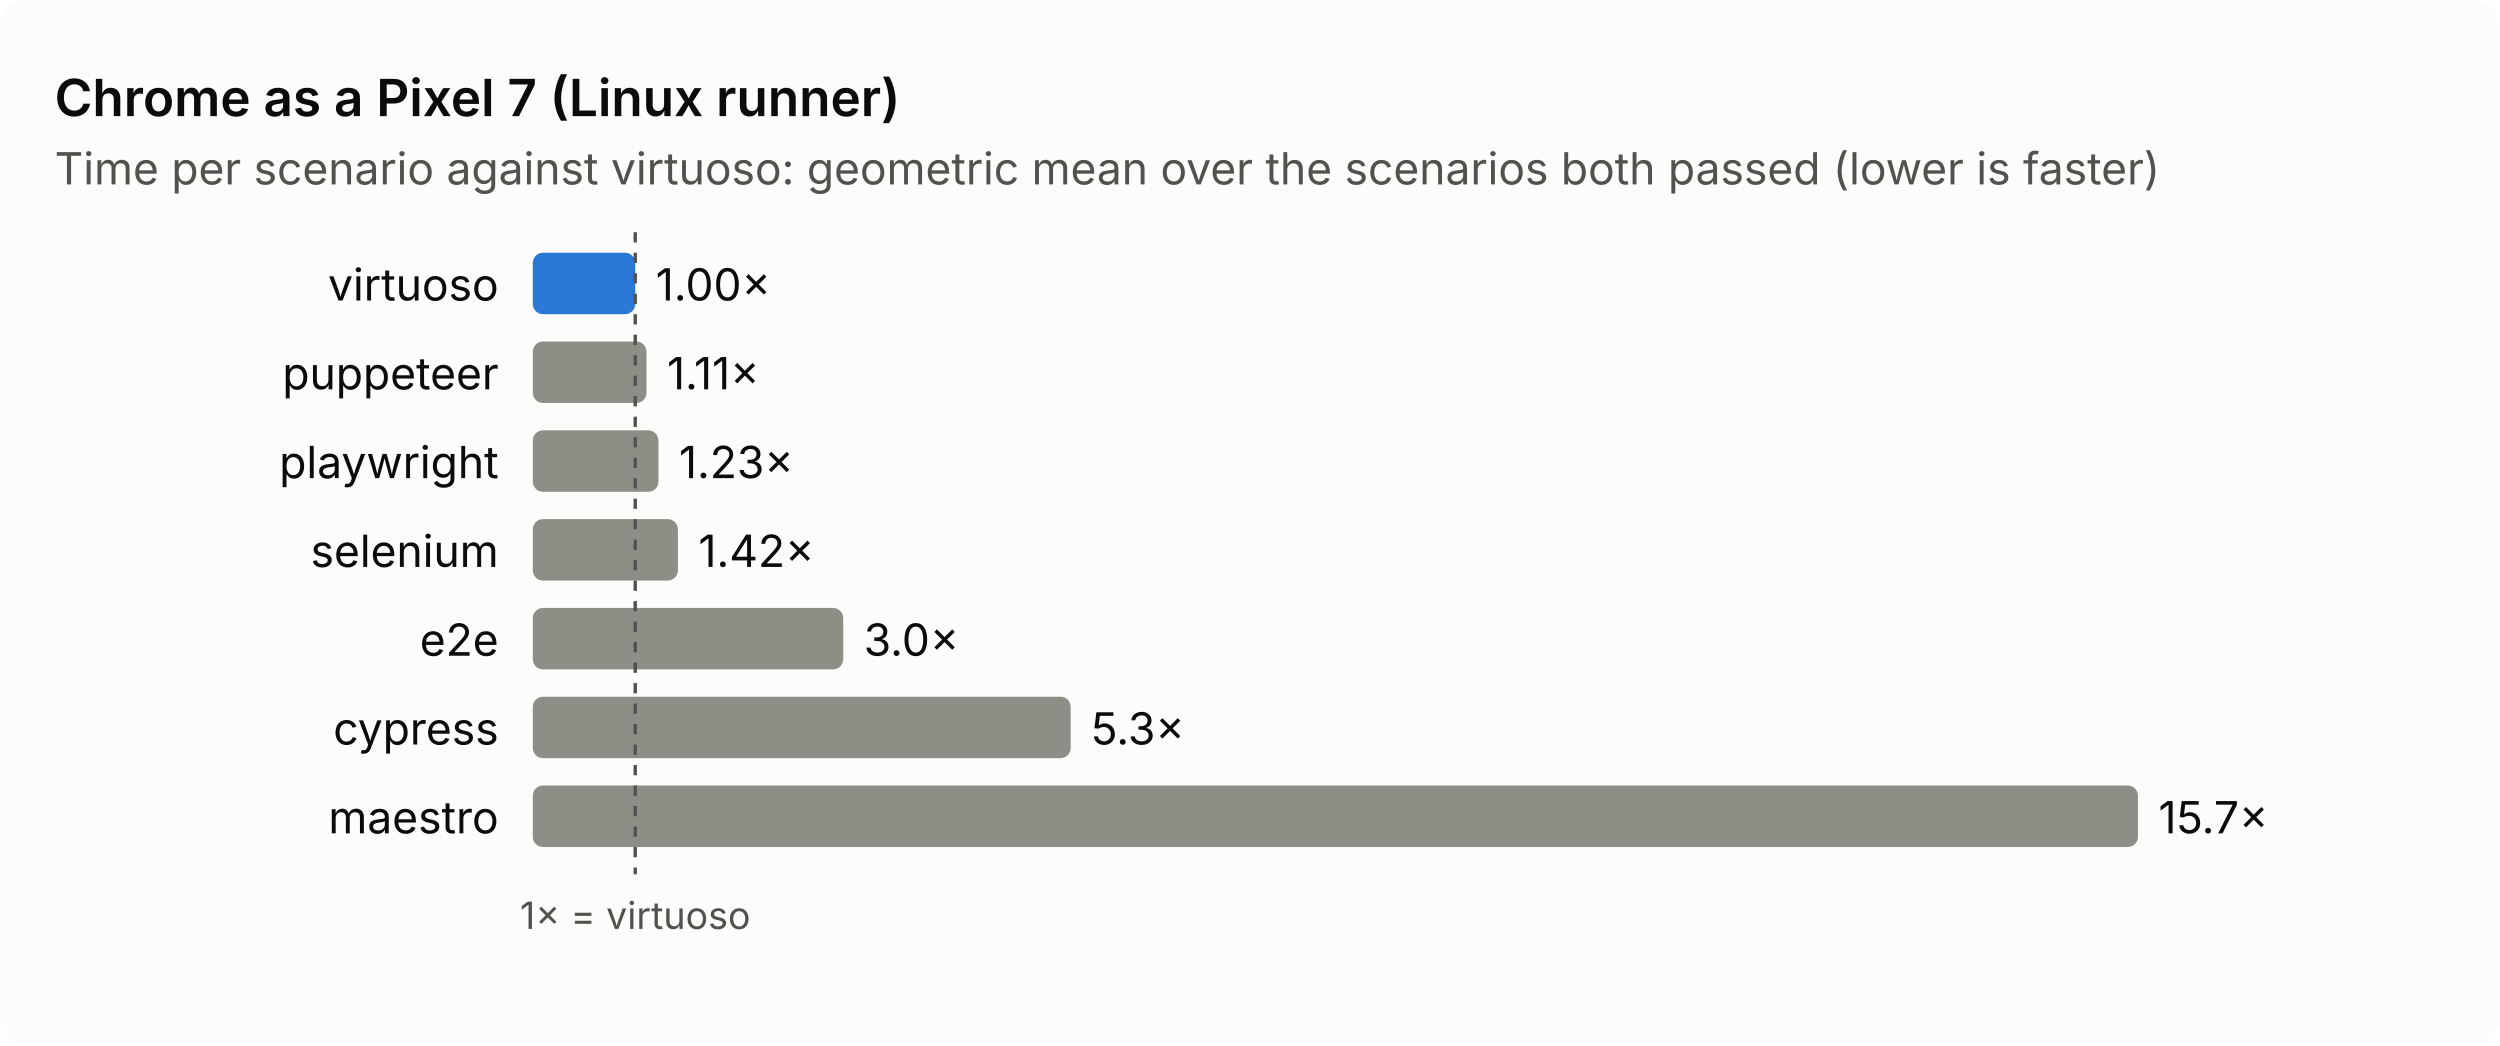
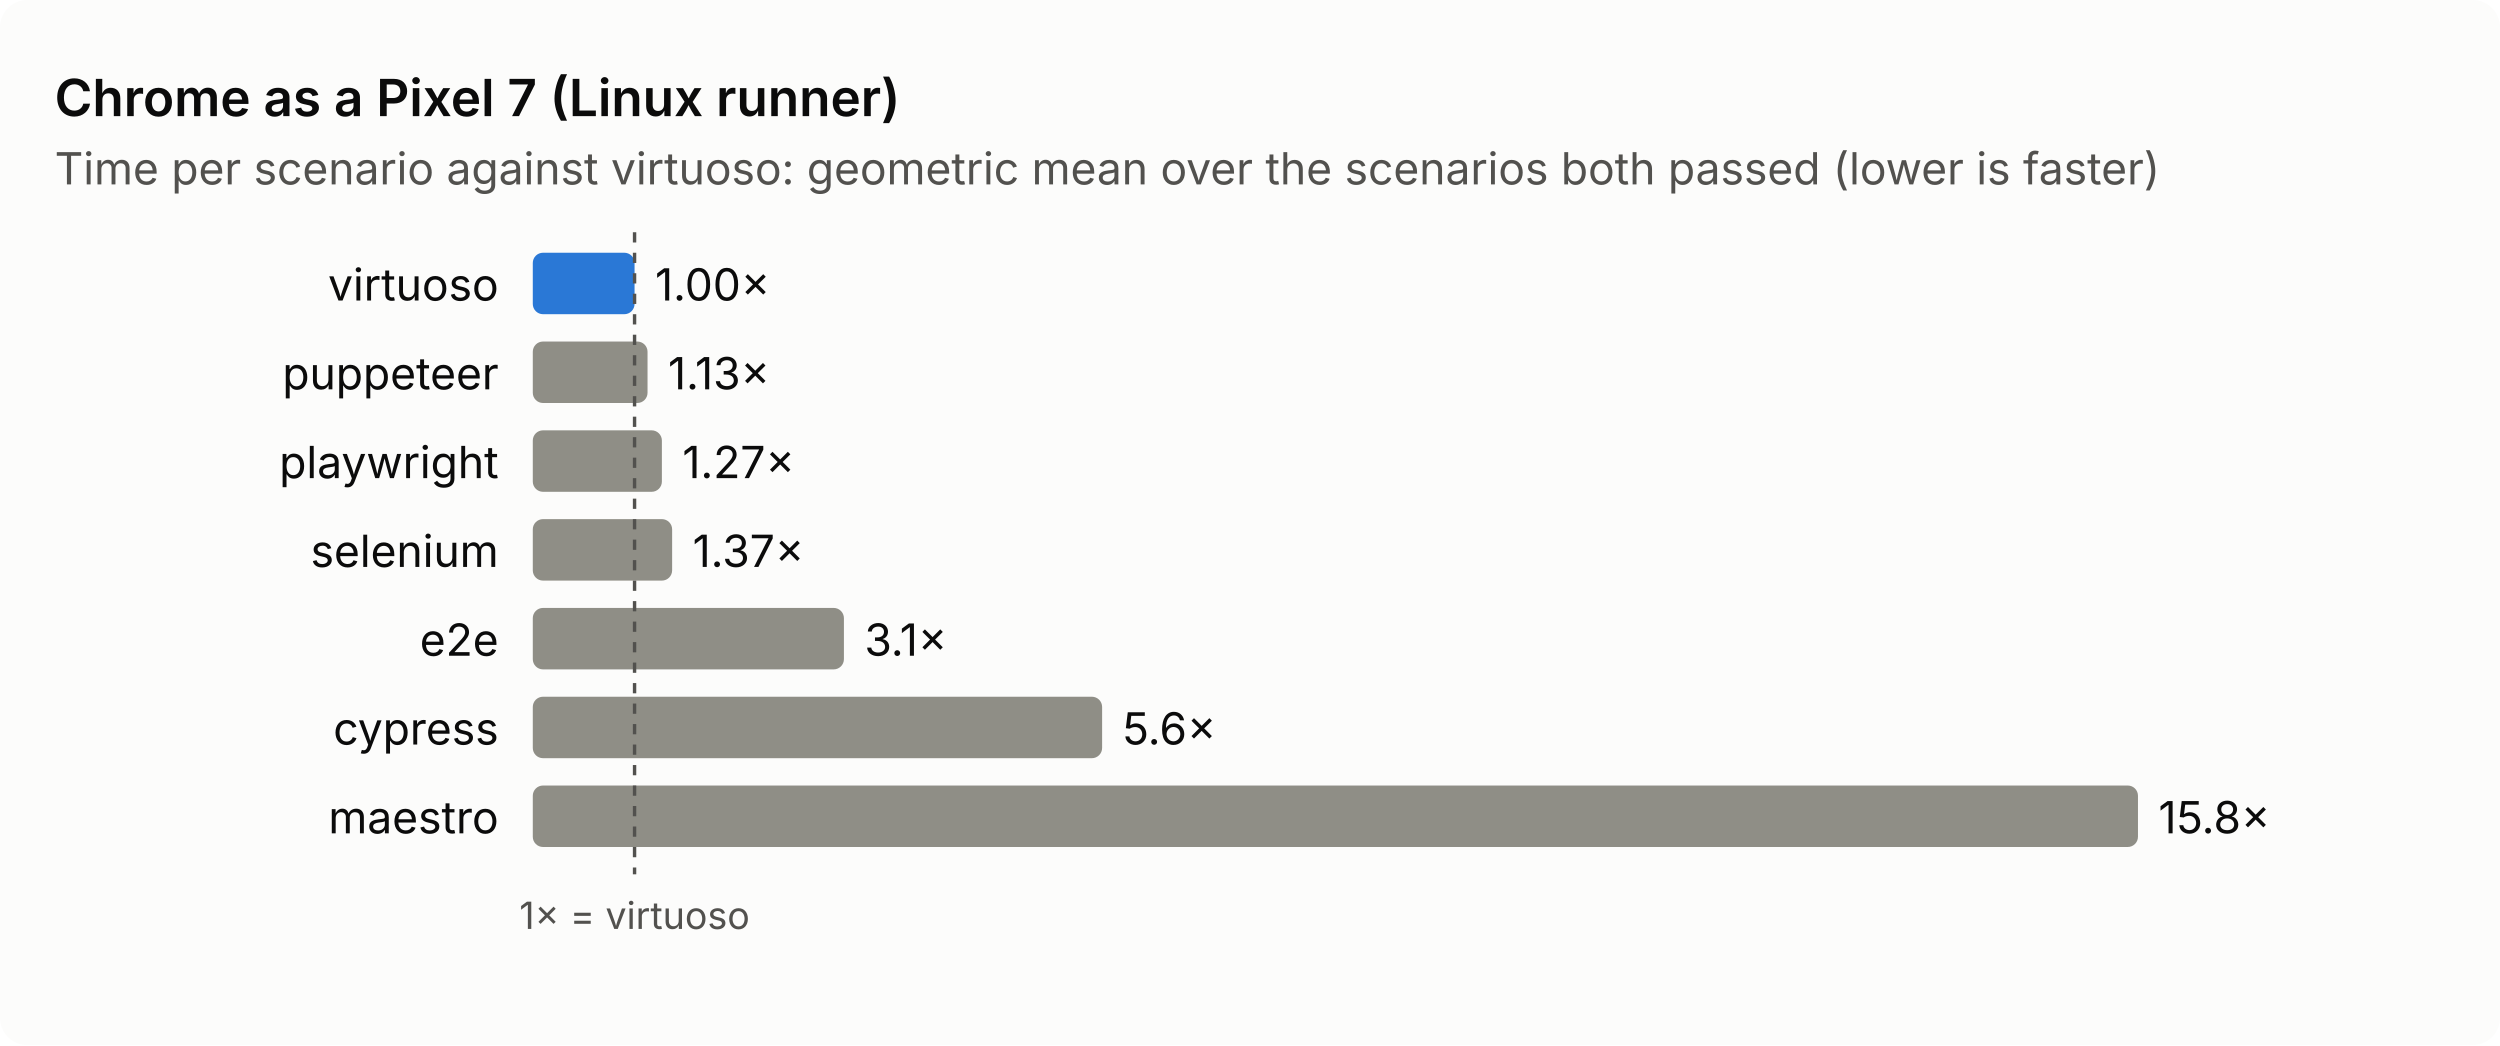
<svg xmlns="http://www.w3.org/2000/svg" viewBox="0 0 732 306" width="732" height="306" role="img" aria-label="Chrome as a Pixel 7 (Linux runner): time per scenario against virtuoso">
  <style>text{font:13px system-ui,-apple-system,'Segoe UI',sans-serif;fill:#0b0b0b}.sub,.axis{fill:#52514e}.axis{font-size:11px}.title{font-size:15px;font-weight:600}.bg{fill:#fcfcfb}.bar{fill:#8f8e86}.base{fill:#2a78d6}.ref{stroke:#52514e;stroke-dasharray:3 3}@media (prefers-color-scheme: dark){.bg{fill:#1a1a19}text{fill:#f0efec}.sub,.axis{fill:#c3c2b7}.base{fill:#3987e5}.ref{stroke:#c3c2b7}}</style>
  <rect class="bg" width="732" height="306" rx="8" />
  <text class="title" x="16" y="34.0">Chrome as a Pixel 7 (Linux runner)</text>
  <text class="sub" x="16" y="54.0">Time per scenario against virtuoso: geometric mean over the scenarios both passed (lower is faster)</text>
  <text x="146.0" y="88.0" text-anchor="end">virtuoso</text>
-   <rect class="bar base" x="156" y="74.0" width="30.0" height="18" rx="3" />
-   <text x="192.0" y="88.0">1.00×</text>
+   <rect class="bar base" x="156" y="74.0" width="29.8" height="18" rx="3" />
+   <text x="191.8" y="88.0">1.00×</text>
  <text x="146.0" y="114.0" text-anchor="end">puppeteer</text>
-   <rect class="bar" x="156" y="100.0" width="33.3" height="18" rx="3" />
-   <text x="195.3" y="114.0">1.11×</text>
+   <rect class="bar" x="156" y="100.0" width="33.6" height="18" rx="3" />
+   <text x="195.6" y="114.0">1.13×</text>
  <text x="146.0" y="140.0" text-anchor="end">playwright</text>
-   <rect class="bar" x="156" y="126.0" width="36.8" height="18" rx="3" />
-   <text x="198.8" y="140.0">1.23×</text>
+   <rect class="bar" x="156" y="126.0" width="37.8" height="18" rx="3" />
+   <text x="199.8" y="140.0">1.27×</text>
  <text x="146.0" y="166.0" text-anchor="end">selenium</text>
-   <rect class="bar" x="156" y="152.0" width="42.5" height="18" rx="3" />
-   <text x="204.5" y="166.0">1.42×</text>
+   <rect class="bar" x="156" y="152.0" width="40.8" height="18" rx="3" />
+   <text x="202.8" y="166.0">1.37×</text>
  <text x="146.0" y="192.0" text-anchor="end">e2e</text>
-   <rect class="bar" x="156" y="178.0" width="90.9" height="18" rx="3" />
-   <text x="252.9" y="192.0">3.0×</text>
+   <rect class="bar" x="156" y="178.0" width="91.1" height="18" rx="3" />
+   <text x="253.1" y="192.0">3.1×</text>
  <text x="146.0" y="218.0" text-anchor="end">cypress</text>
-   <rect class="bar" x="156" y="204.0" width="157.5" height="18" rx="3" />
-   <text x="319.5" y="218.0">5.3×</text>
+   <rect class="bar" x="156" y="204.0" width="166.7" height="18" rx="3" />
+   <text x="328.7" y="218.0">5.6×</text>
  <text x="146.0" y="244.0" text-anchor="end">maestro</text>
  <rect class="bar" x="156" y="230.0" width="470.0" height="18" rx="3" />
-   <text x="632.0" y="244.0">15.7×</text>
-   <line class="ref" x1="186.0" y1="68.0" x2="186.0" y2="256.0" />
-   <text class="axis" x="186.0" y="272.0" text-anchor="middle">1× = virtuoso</text>
+   <text x="632.0" y="244.0">15.8×</text>
+   <line class="ref" x1="185.8" y1="68.0" x2="185.8" y2="256.0" />
+   <text class="axis" x="185.8" y="272.0" text-anchor="middle">1× = virtuoso</text>
</svg>
